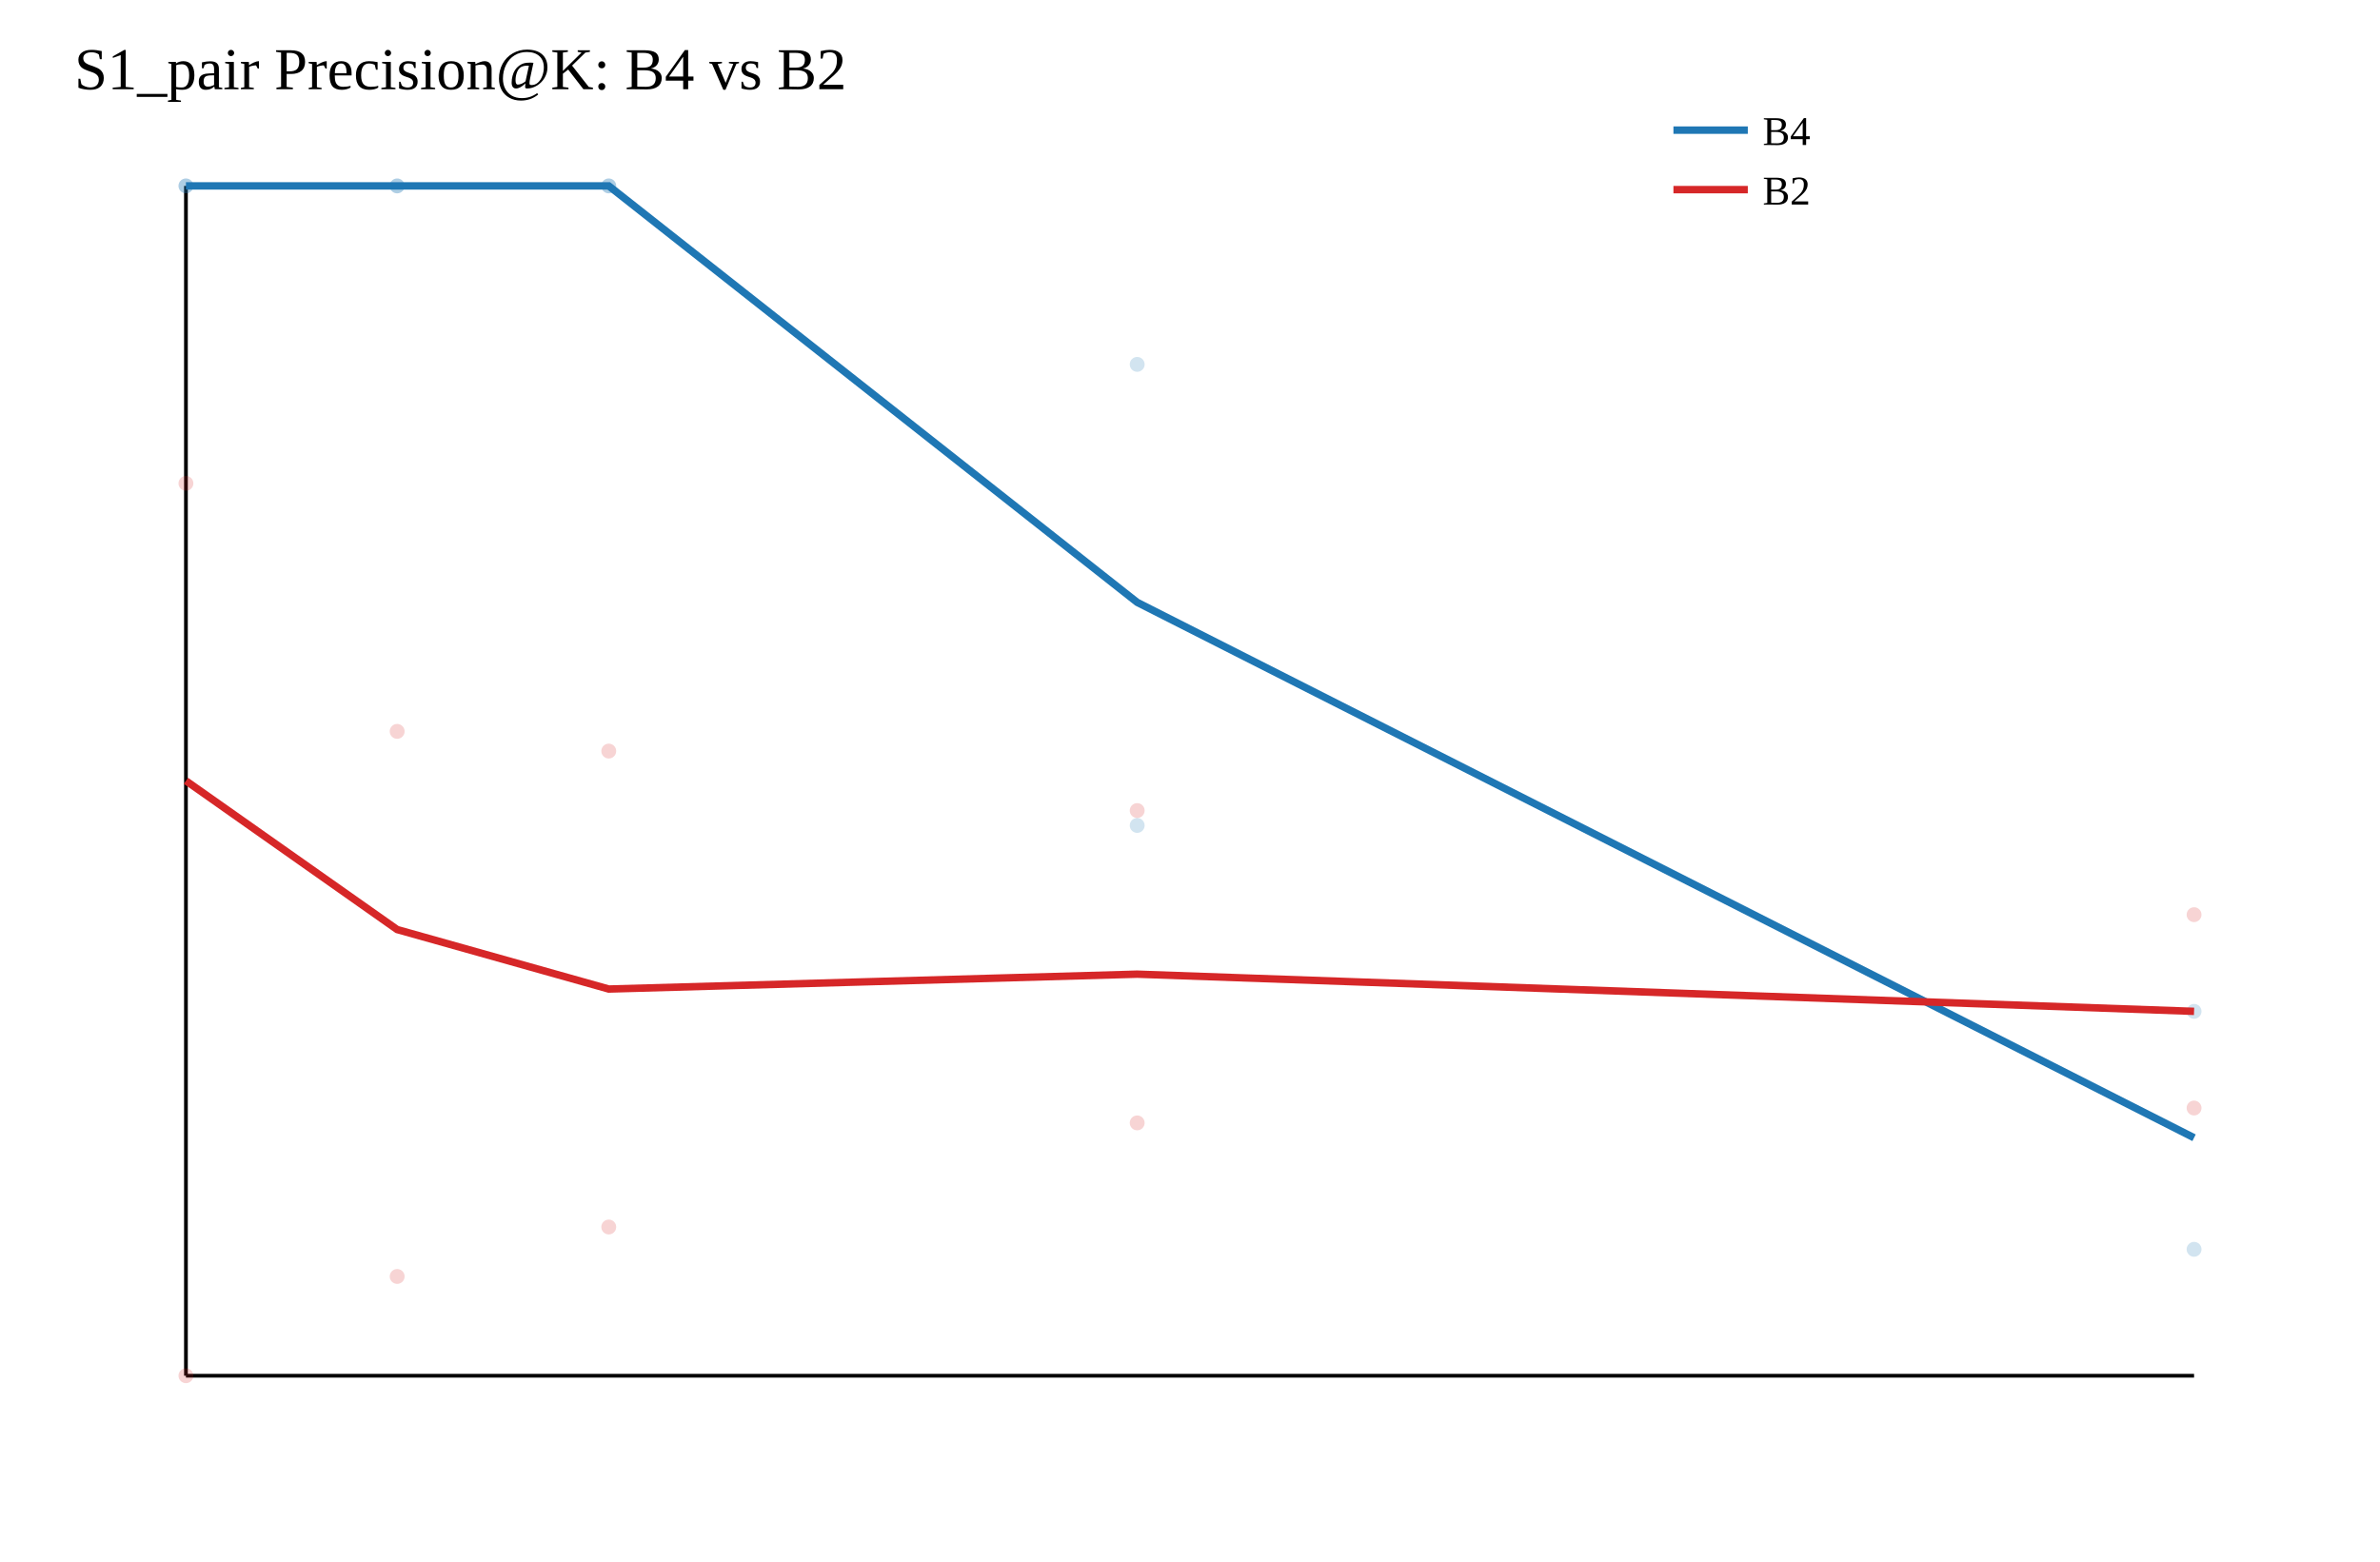
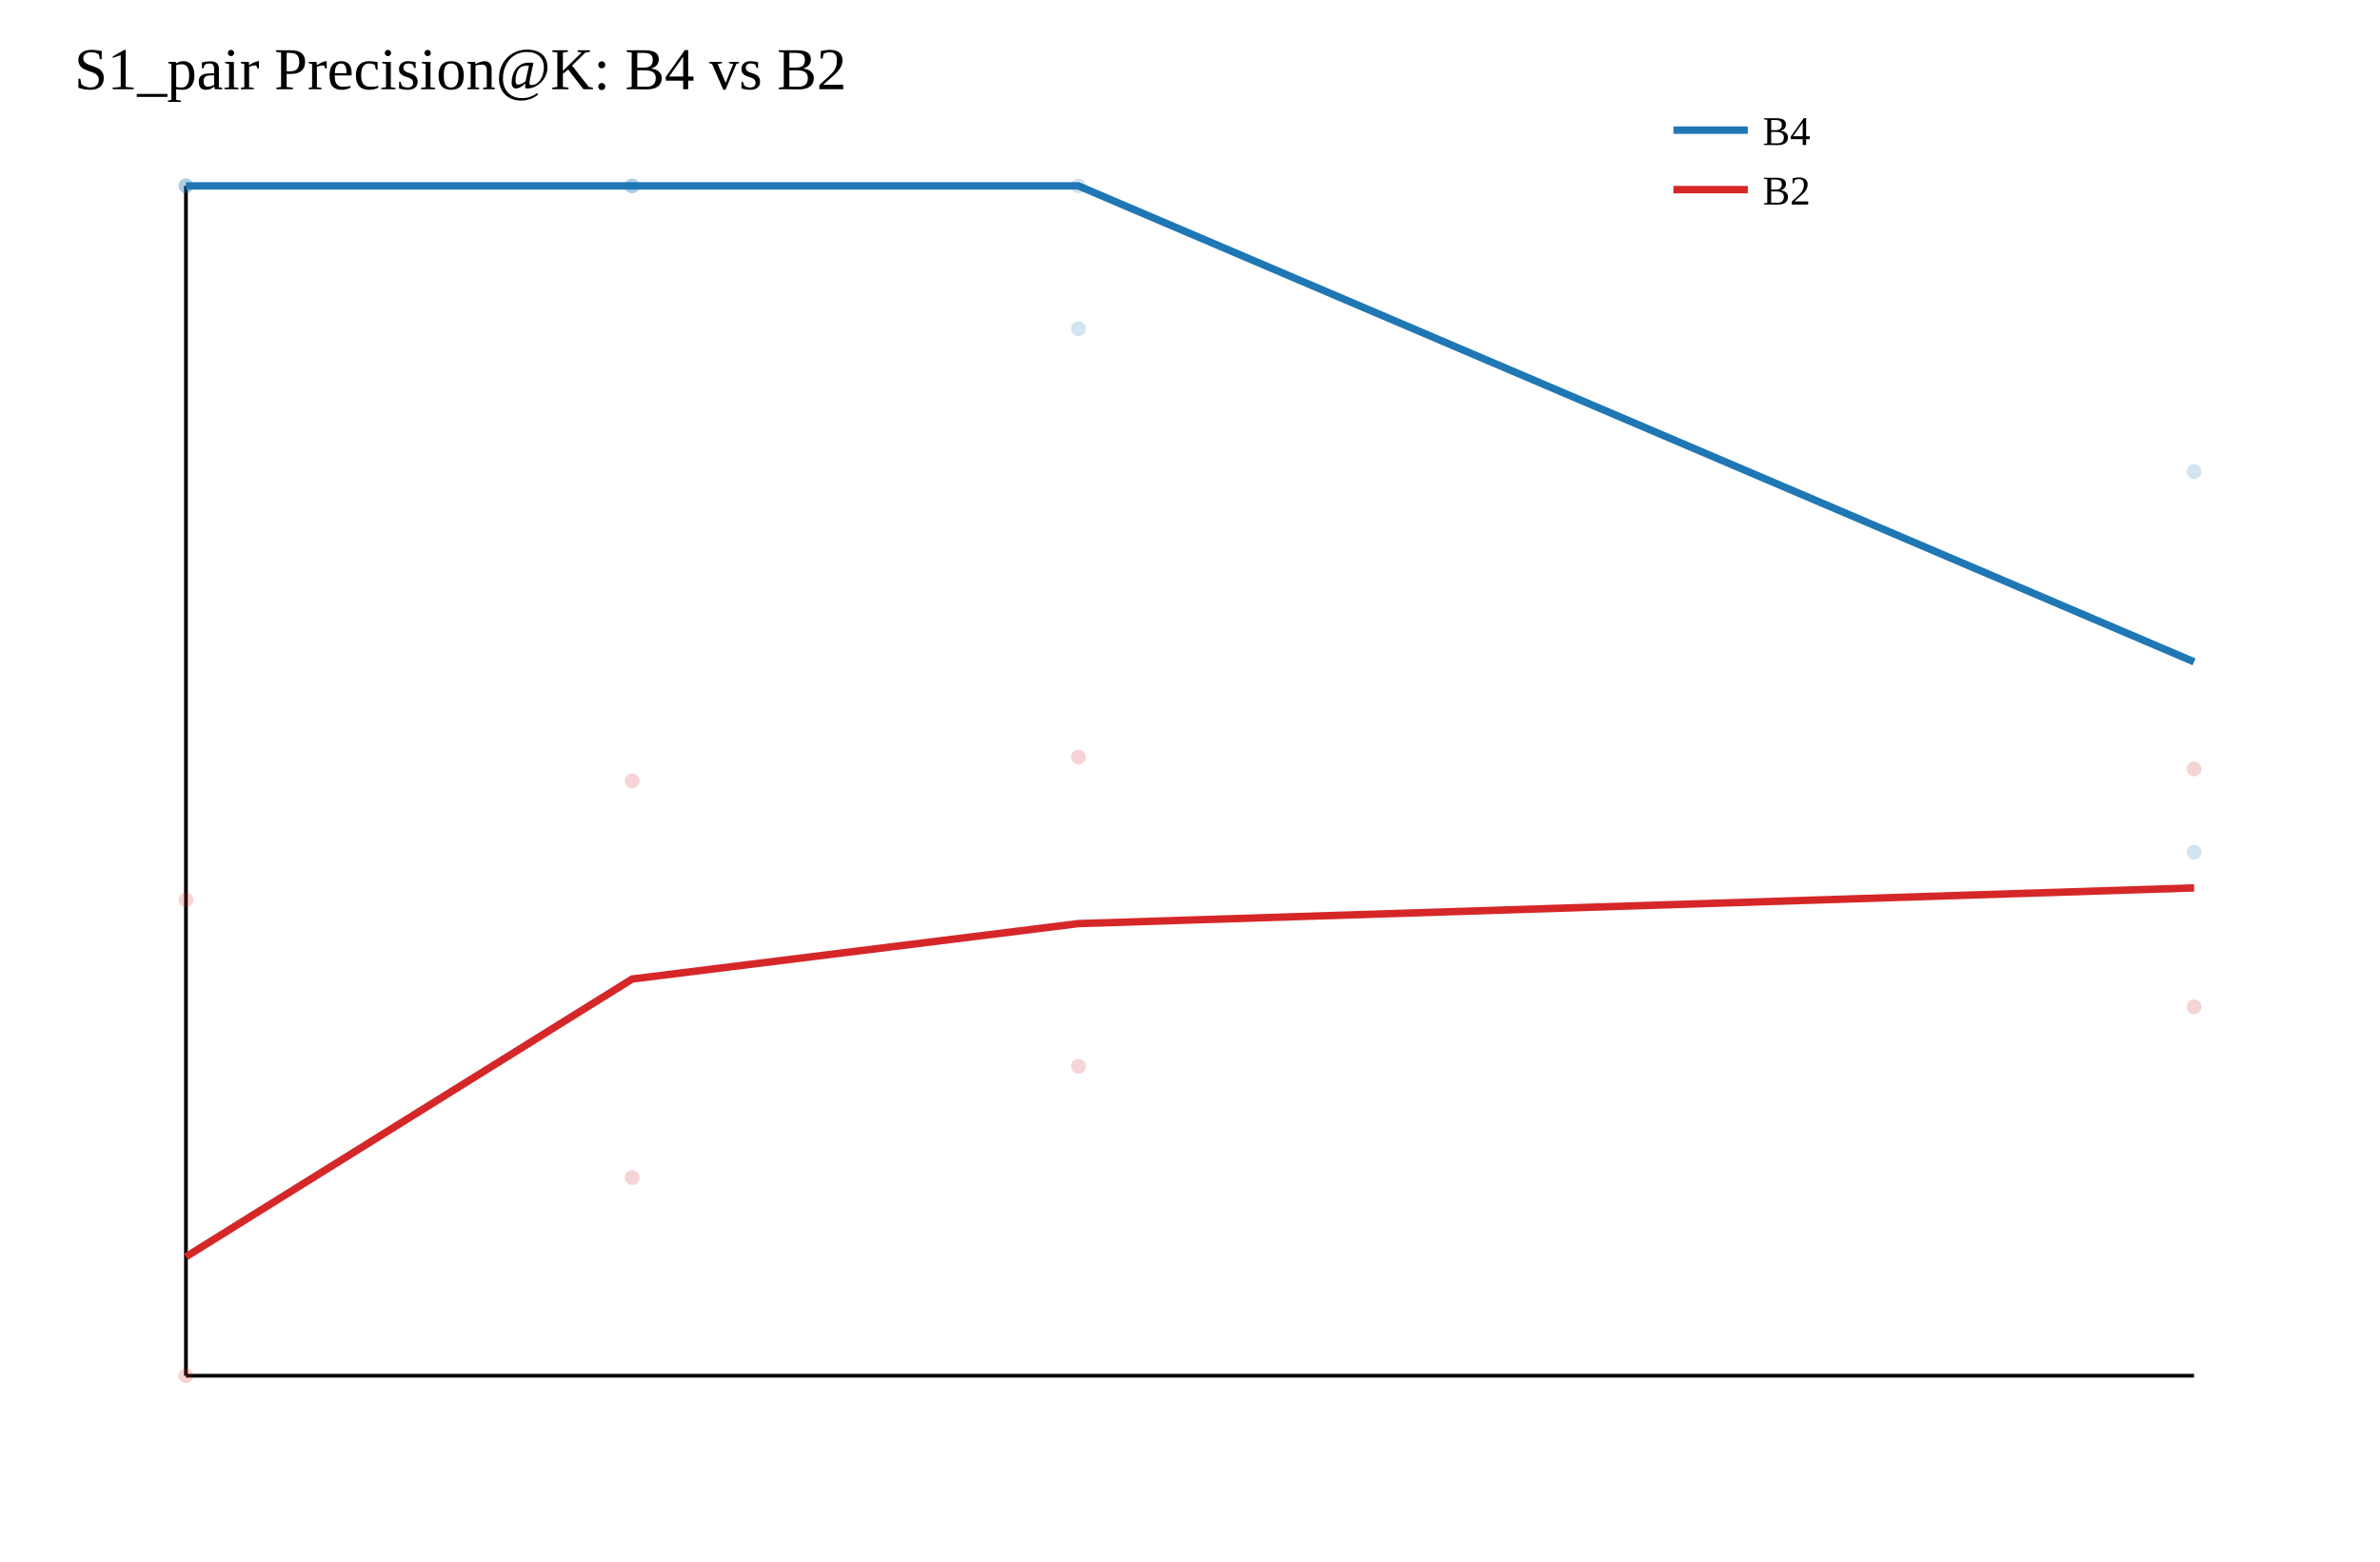
<svg xmlns="http://www.w3.org/2000/svg" width="640" height="420">
  <text x="20" y="24" font-size="16">S1_pair Precision@K: B4 vs B2</text>
  <line x1="50" y1="370" x2="590" y2="370" stroke="black" />
  <line x1="50" y1="370" x2="50" y2="50" stroke="black" />
  <circle cx="50.0" cy="50.0" r="2" fill="#1f77b4" opacity="0.2" />
-   <circle cx="106.8" cy="50.0" r="2" fill="#1f77b4" opacity="0.2" />
-   <circle cx="163.7" cy="50.0" r="2" fill="#1f77b4" opacity="0.2" />
-   <circle cx="305.8" cy="222.0" r="2" fill="#1f77b4" opacity="0.2" />
-   <circle cx="590.0" cy="336.0" r="2" fill="#1f77b4" opacity="0.2" />
+   <circle cx="170.0" cy="50.0" r="2" fill="#1f77b4" opacity="0.2" />
+   <circle cx="290.0" cy="88.4" r="2" fill="#1f77b4" opacity="0.2" />
+   <circle cx="590.0" cy="229.2" r="2" fill="#1f77b4" opacity="0.2" />
  <circle cx="50.0" cy="50.0" r="2" fill="#1f77b4" opacity="0.2" />
-   <circle cx="106.8" cy="50.0" r="2" fill="#1f77b4" opacity="0.2" />
-   <circle cx="163.7" cy="50.0" r="2" fill="#1f77b4" opacity="0.2" />
-   <circle cx="305.8" cy="98.0" r="2" fill="#1f77b4" opacity="0.2" />
-   <circle cx="590.0" cy="272.0" r="2" fill="#1f77b4" opacity="0.2" />
+   <circle cx="170.0" cy="50.0" r="2" fill="#1f77b4" opacity="0.2" />
+   <circle cx="290.0" cy="50.0" r="2" fill="#1f77b4" opacity="0.2" />
+   <circle cx="590.0" cy="126.8" r="2" fill="#1f77b4" opacity="0.2" />
  <circle cx="50.0" cy="370.0" r="2" fill="#d62728" opacity="0.2" />
-   <circle cx="106.8" cy="343.3" r="2" fill="#d62728" opacity="0.2" />
-   <circle cx="163.7" cy="330.0" r="2" fill="#d62728" opacity="0.2" />
-   <circle cx="305.8" cy="302.0" r="2" fill="#d62728" opacity="0.2" />
-   <circle cx="590.0" cy="298.0" r="2" fill="#d62728" opacity="0.2" />
-   <circle cx="50.0" cy="130.0" r="2" fill="#d62728" opacity="0.2" />
-   <circle cx="106.8" cy="196.7" r="2" fill="#d62728" opacity="0.2" />
-   <circle cx="163.7" cy="202.0" r="2" fill="#d62728" opacity="0.2" />
-   <circle cx="305.8" cy="218.0" r="2" fill="#d62728" opacity="0.2" />
-   <circle cx="590.0" cy="246.0" r="2" fill="#d62728" opacity="0.2" />
-   <polyline fill="none" stroke="#1f77b4" stroke-width="2" points="50.0,50.0 106.8,50.0 163.7,50.0 305.8,162.0 590.0,306.0" />
+   <circle cx="170.0" cy="316.7" r="2" fill="#d62728" opacity="0.2" />
+   <circle cx="290.0" cy="286.8" r="2" fill="#d62728" opacity="0.2" />
+   <circle cx="590.0" cy="270.8" r="2" fill="#d62728" opacity="0.2" />
+   <circle cx="50.0" cy="242.0" r="2" fill="#d62728" opacity="0.2" />
+   <circle cx="170.0" cy="210.0" r="2" fill="#d62728" opacity="0.2" />
+   <circle cx="290.0" cy="203.6" r="2" fill="#d62728" opacity="0.2" />
+   <circle cx="590.0" cy="206.8" r="2" fill="#d62728" opacity="0.2" />
+   <polyline fill="none" stroke="#1f77b4" stroke-width="2" points="50.0,50.0 170.0,50.0 290.0,50.0 590.0,178.0" />
  <line x1="450" y1="35" x2="470" y2="35" stroke="#1f77b4" stroke-width="2" />
  <text x="474" y="39" font-size="11">B4</text>
-   <polyline fill="none" stroke="#d62728" stroke-width="2" points="50.0,210.0 106.8,250.0 163.7,266.0 305.8,262.0 590.0,272.0" />
+   <polyline fill="none" stroke="#d62728" stroke-width="2" points="50.0,338.0 170.0,263.3 290.0,248.4 590.0,238.8" />
  <line x1="450" y1="51" x2="470" y2="51" stroke="#d62728" stroke-width="2" />
  <text x="474" y="55" font-size="11">B2</text>
</svg>
